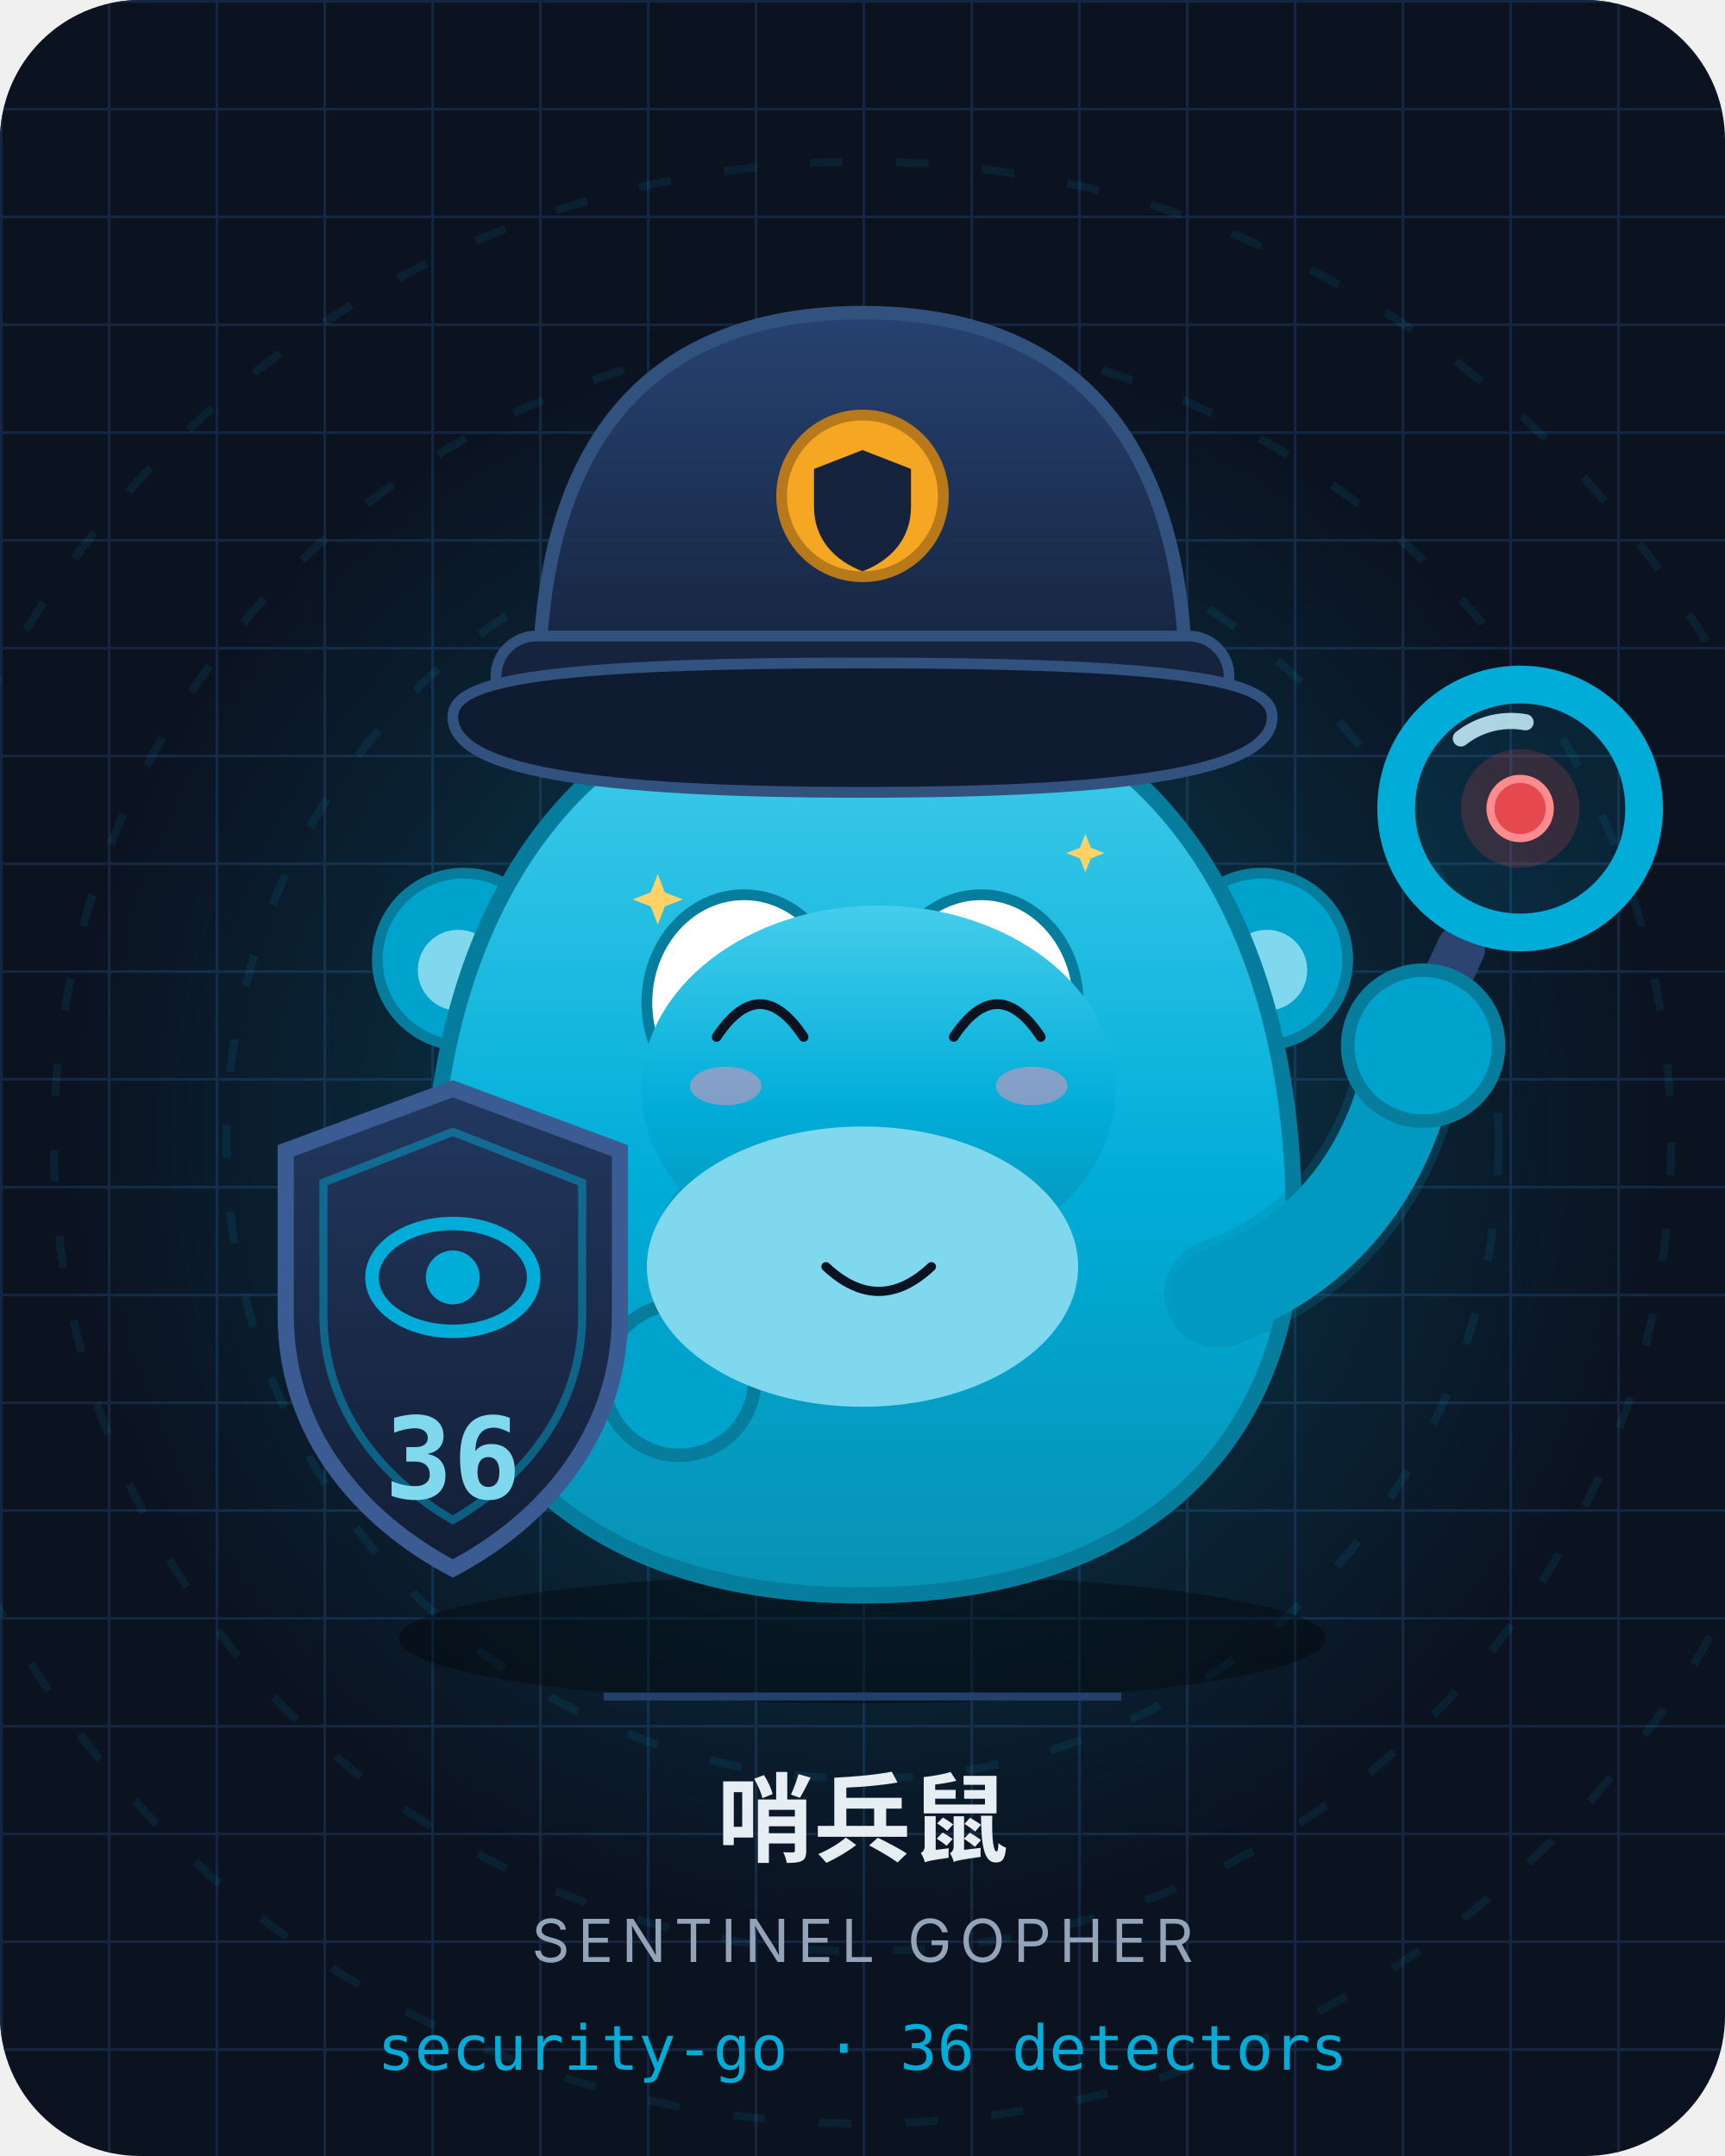
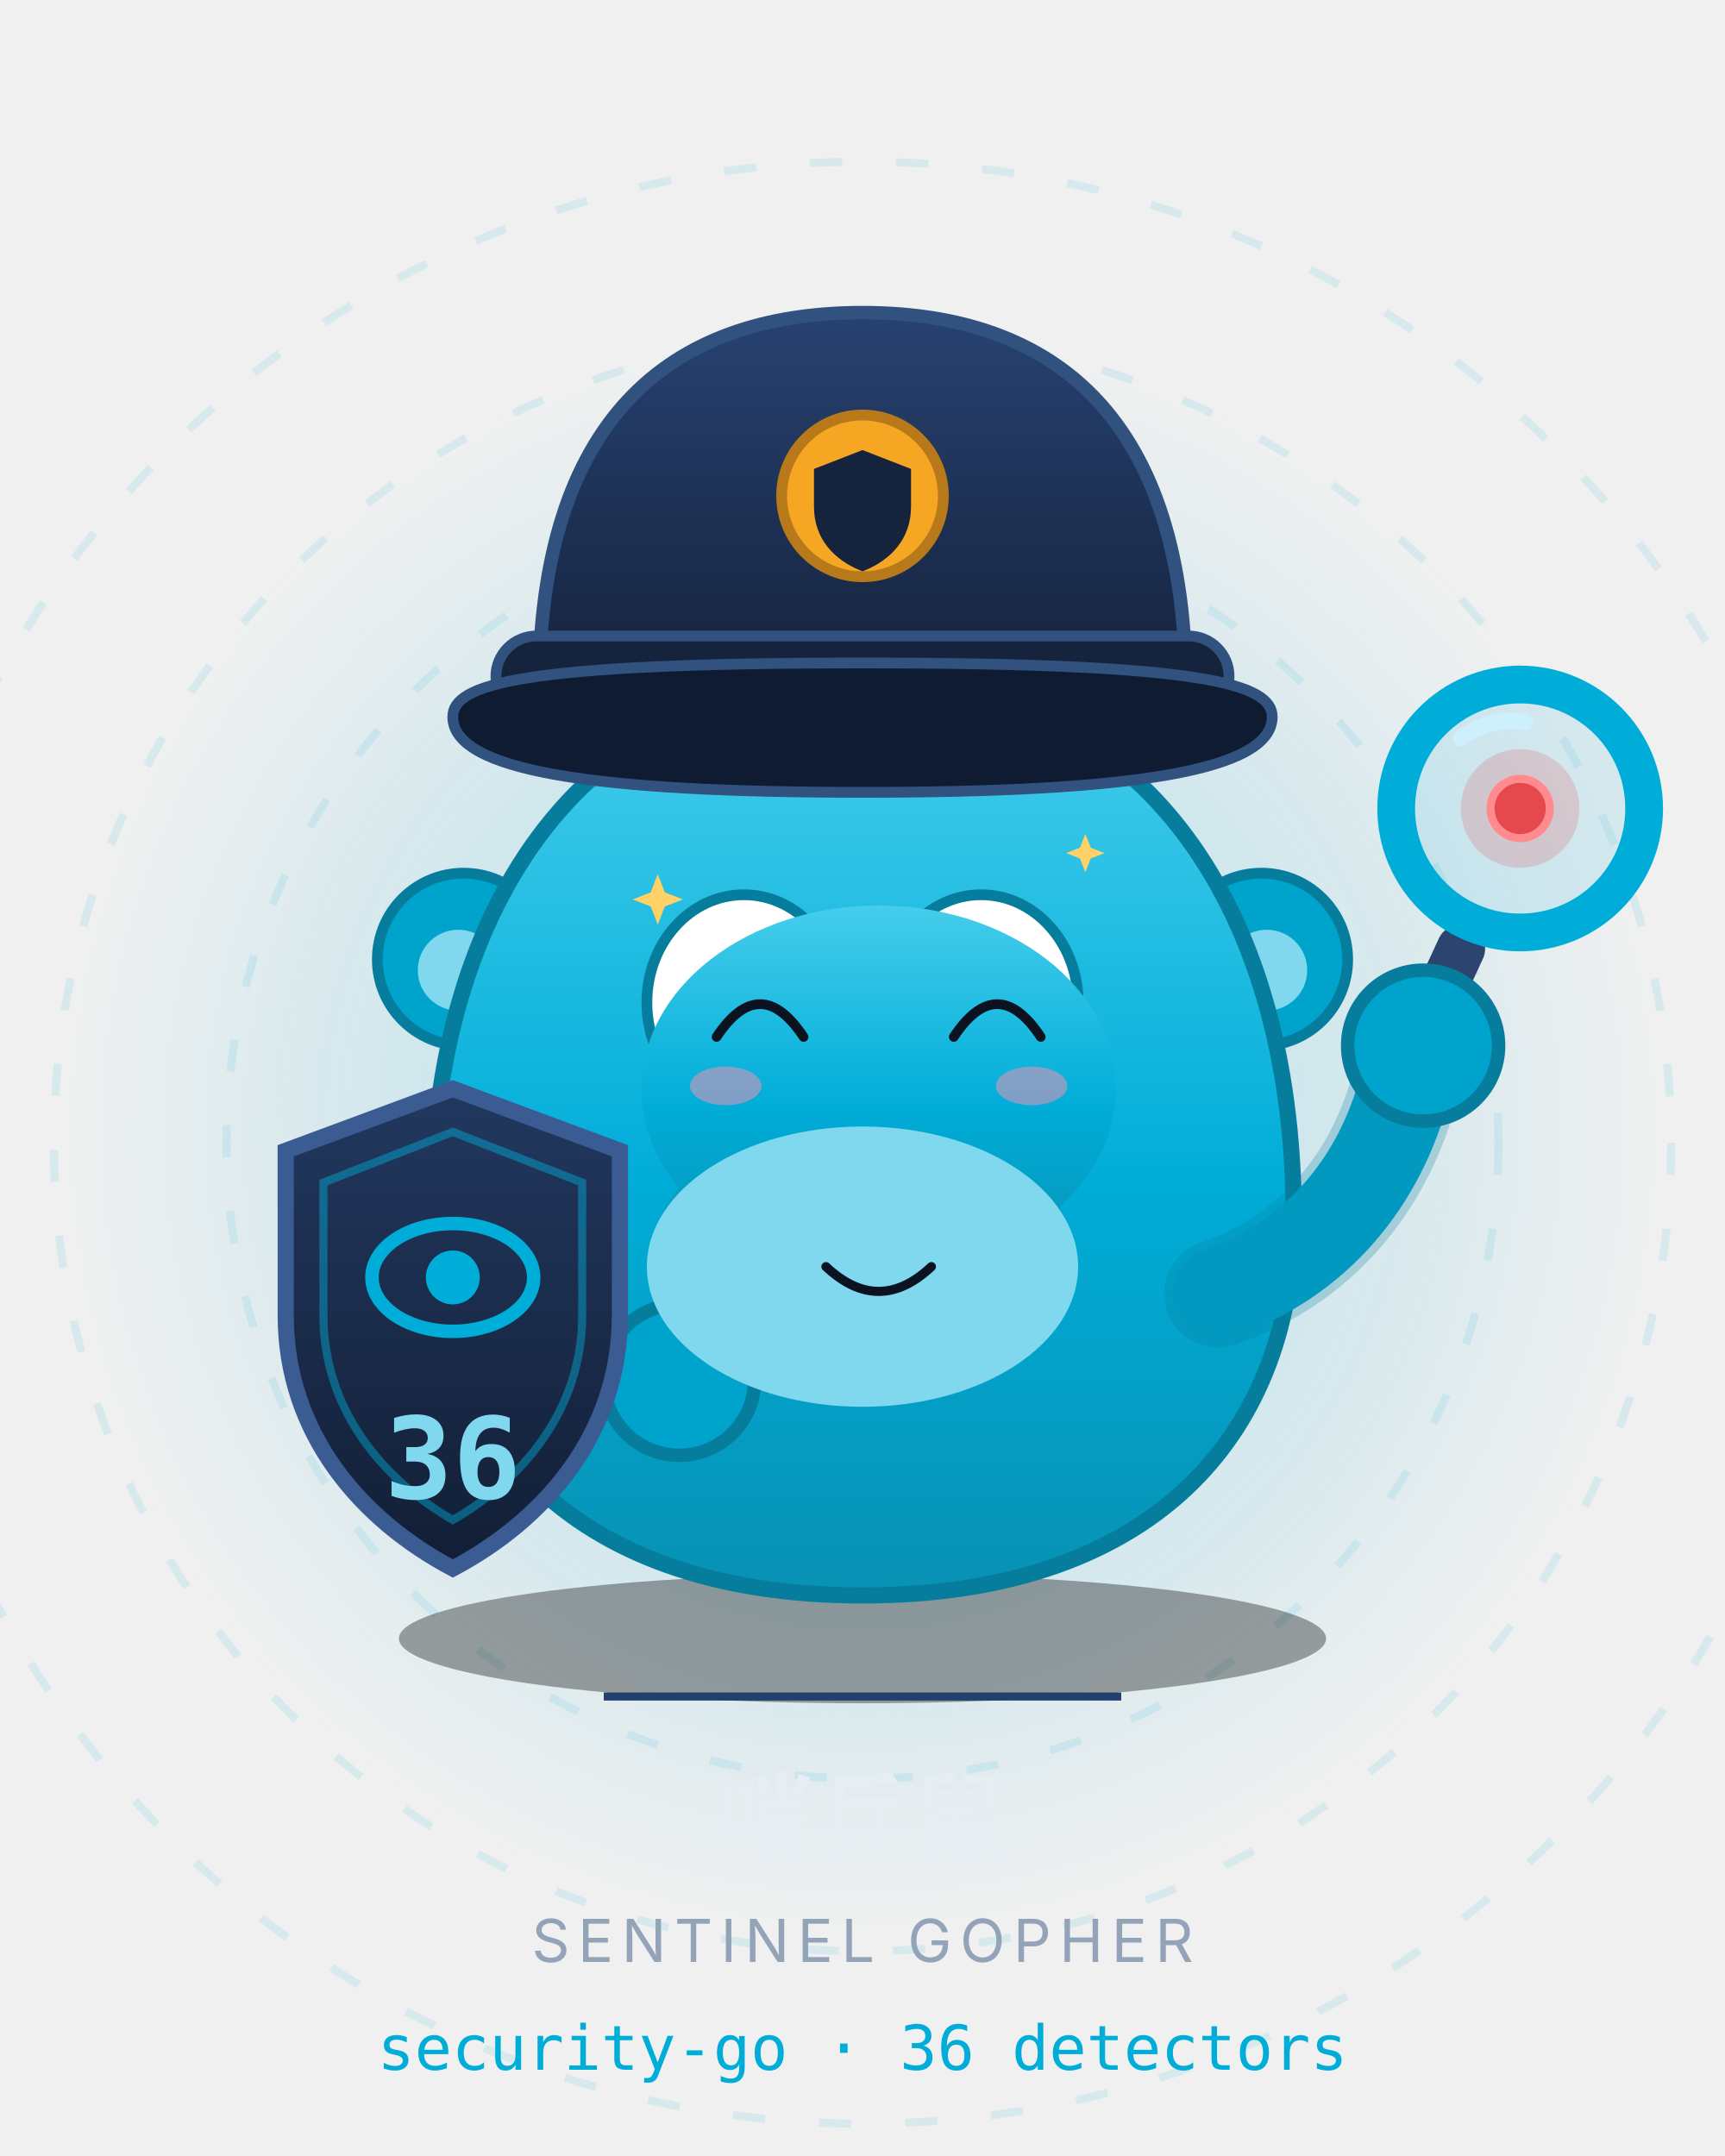
<svg xmlns="http://www.w3.org/2000/svg" viewBox="0 0 320 400" width="320" height="400" role="img" aria-label="哨兵鼠 · 笑 Smile">
  <style>
.ex-motion { animation: ex-bob 3.2s ease-in-out infinite; transform-box: fill-box; transform-origin: 50% 50%; }
.ex-anim-tear { animation: ex-tear 1.8s ease-in infinite; transform-box: fill-box; transform-origin: center; }
.ex-anim-sweat { animation: ex-tear 1.5s ease-in infinite; transform-box: fill-box; transform-origin: center; }
.ex-anim-heart { animation: ex-heart 2.2s ease-out infinite; transform-box: fill-box; transform-origin: center; }
.ex-anim-spark { animation: ex-spark 1.9s ease-in-out infinite; transform-box: fill-box; transform-origin: center; }
.ex-anim-rain { animation: ex-rain 1.4s linear infinite; transform-box: fill-box; transform-origin: center; }
.ex-anim-confetti { animation: ex-confetti 2.4s linear infinite; transform-box: fill-box; transform-origin: center; }
.ex-anim-pulse { animation: ex-pulse 1.6s ease-in-out infinite; transform-box: fill-box; transform-origin: center; }
.ex-anim-knock { animation: ex-knock 0.55s ease-in-out infinite; transform-box: fill-box; transform-origin: center; }
.ex-anim-knockline { animation: ex-knockline 0.55s ease-out infinite; transform-box: fill-box; transform-origin: center; }
.ex-anim-palm { animation: ex-palm 0.9s ease-in-out infinite; transform-box: fill-box; transform-origin: center; }
.ex-anim-steam { animation: ex-steam 1.8s ease-out infinite; transform-box: fill-box; transform-origin: center; }
.ex-anim-shock { animation: ex-shock 0.5s ease-in-out infinite; transform-box: fill-box; transform-origin: center; }
.ex-anim-please { animation: ex-please 1.4s ease-in-out infinite; transform-box: fill-box; transform-origin: center; }
.ex-anim-drift { animation: ex-drift 4.5s ease-in-out infinite; transform-box: fill-box; transform-origin: center; }
@keyframes ex-bob { 0%,100% { transform: translateY(0); } 50% { transform: translateY(-2.72px); } }
@keyframes ex-tear { 0% { transform: translateY(0); opacity: 0; } 18% { opacity: 1; } 100% { transform: translateY(9.35px); opacity: 0; } }
@keyframes ex-heart { 0% { transform: translateY(0) scale(.65); opacity: 0; } 20% { opacity: 1; } 100% { transform: translateY(-15.3px) scale(1.15); opacity: 0; } }
@keyframes ex-spark { 0%,100% { transform: scale(.6) rotate(0deg); opacity: .3; } 50% { transform: scale(1.15) rotate(25deg); opacity: 1; } }
@keyframes ex-rain { 0% { transform: translateY(0); opacity: 0; } 20% { opacity: 1; } 100% { transform: translateY(10.2px); opacity: 0; } }
@keyframes ex-confetti { 0% { transform: translateY(-4px) rotate(0deg); opacity: 1; } 100% { transform: translateY(14px) rotate(200deg); opacity: 0; } }
@keyframes ex-pulse { 0%,100% { transform: scale(1); opacity: .35; } 50% { transform: scale(1.18); opacity: .7; } }
@keyframes ex-knock { 0%,100% { transform: translateX(3.83px); } 35% { transform: translateX(0); } }
@keyframes ex-knockline { 0%,100% { transform: scaleX(.6); opacity: .35; } 35% { transform: scaleX(1); opacity: 1; } }
@keyframes ex-palm { 0%,100% { transform: translateY(0) rotate(0deg); } 50% { transform: translateY(-1.02px) rotate(-4deg); } }
@keyframes ex-steam { 0% { transform: translateY(0); opacity: .7; } 100% { transform: translateY(-7.65px); opacity: 0; } }
@keyframes ex-shock { 0%,100% { transform: scaleX(.7); opacity: .4; } 50% { transform: scaleX(1.25); opacity: 1; } }
@keyframes ex-please { 0%,100% { transform: translateY(0); } 50% { transform: translateY(-1.53px); } }
@keyframes ex-drift { 0%,100% { transform: translateY(0); } 50% { transform: translateY(-1.7px); } }
@media (prefers-reduced-motion: reduce) {
  .ex-motion, [class*="ex-anim-"] { animation: none !important; }
}
</style>
  <g class="ex-motion ex-smile">
    <g class="ex-base">
      <defs>
        <linearGradient id="p-body" x1="0" y1="0" x2="0" y2="1">
          <stop offset="0" stop-color="#45cdec" />
          <stop offset="0.55" stop-color="#00add8" />
          <stop offset="1" stop-color="#0891b4" />
        </linearGradient>
        <linearGradient id="p-shield" x1="0" y1="0" x2="0" y2="1">
          <stop offset="0" stop-color="#22385f" />
          <stop offset="1" stop-color="#121e35" />
        </linearGradient>
        <linearGradient id="p-cap" x1="0" y1="0" x2="0" y2="1">
          <stop offset="0" stop-color="#274271" />
          <stop offset="1" stop-color="#15223b" />
        </linearGradient>
        <radialGradient id="p-glow" cx="0.5" cy="0.5" r="0.5">
          <stop offset="0" stop-color="#00add8" stop-opacity="0.30" />
          <stop offset="1" stop-color="#00add8" stop-opacity="0" />
        </radialGradient>
-         <pattern id="p-grid" width="20" height="20" patternUnits="userSpaceOnUse">
-           <path d="M20 0H0V20" fill="none" stroke="#152740" stroke-width="1" />
-         </pattern>
        <clipPath id="p-card">
          <rect width="320" height="400" rx="26" />
        </clipPath>
      </defs>
      <g clip-path="url(#p-card)">
-         <rect width="320" height="400" fill="#0b1220" />
-         <rect width="320" height="400" fill="url(#p-grid)" />
        <g fill="none" stroke="#00add8" stroke-opacity="0.10" stroke-dasharray="6 10">
          <circle cx="160" cy="212" r="118" stroke-width="1.5" />
          <circle cx="160" cy="212" r="150" stroke-width="1.5" />
          <circle cx="160" cy="212" r="182" stroke-width="1.5" />
        </g>
        <circle cx="160" cy="210" r="150" fill="url(#p-glow)" />
        <ellipse cx="160" cy="304" rx="86" ry="12" fill="#000" opacity="0.35" />
        <g fill="#00a3cc" stroke="#067d9c" stroke-width="2">
          <circle cx="86" cy="178" r="16" />
          <circle cx="234" cy="178" r="16" />
        </g>
        <g fill="#7fd8ee">
          <circle cx="85" cy="180" r="7.5" />
          <circle cx="235" cy="180" r="7.5" />
        </g>
        <path d="M160 296C104 296 80 264 80 226C80 166 110 126 160 126C210 126 240 166 240 226C240 264 216 296 160 296Z" fill="url(#p-body)" stroke="#067d9c" stroke-width="3" />
        <path d="M100 128C100 78 124 58 160 58C196 58 220 78 220 128Z" fill="url(#p-cap)" stroke="#31517f" stroke-width="2.5" />
        <rect x="92" y="118" width="136" height="15" rx="7.5" fill="#16233d" stroke="#31517f" stroke-width="2" />
        <path d="M84 133C84 127 96 123 160 123C224 123 236 127 236 133C236 143 210 147 160 147C110 147 84 143 84 133Z" fill="#0f1b30" stroke="#31517f" stroke-width="2" />
        <circle cx="160" cy="92" r="15" fill="#f5a623" stroke="#b8791a" stroke-width="2" />
        <path d="M160 83.5L169 87v7c0 6-3.8 10-9 12-5.2-2-9-6-9-12v-7Z" fill="#16233d" />
        <g fill="#ffffff" stroke="#067d9c" stroke-width="2">
          <ellipse cx="138" cy="186" rx="18" ry="20" />
          <ellipse cx="182" cy="186" rx="18" ry="20" />
        </g>
        <circle cx="141" cy="190" r="8.5" fill="#0b1220" />
        <circle cx="185" cy="190" r="8.5" fill="#0b1220" />
        <circle cx="138.5" cy="186.5" r="3" fill="#ffffff" />
        <circle cx="182.5" cy="186.5" r="3" fill="#ffffff" />
        <ellipse cx="160" cy="233" rx="38" ry="25" fill="#7fd8ee" stroke="#0a9ec4" stroke-width="2" />
        <ellipse cx="160" cy="220" rx="7" ry="5.5" fill="#0b1220" />
        <g fill="#ffffff" stroke="#a9d3e2" stroke-width="2">
          <rect x="145" y="240" width="13" height="18" rx="3" />
          <rect x="162" y="240" width="13" height="18" rx="3" />
        </g>
        <circle cx="126" cy="256" r="14" fill="#00a3cc" stroke="#067d9c" stroke-width="2.5" />
        <g>
          <path d="M84 202L115 213.5V244C115 266 101 282 84 291C67 282 53 266 53 244V213.5Z" fill="url(#p-shield)" stroke="#3a5c93" stroke-width="3" />
          <path d="M84 210L108 219.4V244C108 261.5 97 274.5 84 282C71 274.5 60 261.5 60 244V219.4Z" fill="none" stroke="#00add8" stroke-opacity="0.45" stroke-width="1.5" />
          <ellipse cx="84" cy="237" rx="15" ry="10" fill="none" stroke="#00add8" stroke-width="2.5" />
          <circle cx="84" cy="237" r="5" fill="#00add8" />
          <text x="84" y="278" text-anchor="middle" font-size="21" font-weight="700" font-family="ui-monospace, SFMono-Regular, Menlo, monospace" fill="#7fd8ee">36</text>
        </g>
        <path d="M226 240C246 233 257 217 261 200" fill="none" stroke="#00a3cc" stroke-width="17" stroke-linecap="round" />
        <path d="M226 240C246 233 257 217 261 200" fill="none" stroke="#067d9c" stroke-width="20" stroke-linecap="round" stroke-opacity="0.25" />
        <line x1="271" y1="176" x2="265" y2="189" stroke="#2b4470" stroke-width="9" stroke-linecap="round" />
        <circle cx="264" cy="194" r="14" fill="#00a3cc" stroke="#067d9c" stroke-width="2.5" />
        <circle cx="282" cy="150" r="23" fill="#00add8" fill-opacity="0.12" stroke="#00add8" stroke-width="7" />
        <circle cx="282" cy="150" r="11" fill="#e5484d" fill-opacity="0.20" />
        <circle cx="282" cy="150" r="5.5" fill="#e5484d" stroke="#ff8b8f" stroke-width="1.5" />
        <path d="M271 137A15 15 0 0 1 283 134" fill="none" stroke="#cdf2ff" stroke-width="3" stroke-linecap="round" stroke-opacity="0.85" />
        <rect x="112" y="314" width="96" height="1.5" fill="#22406b" />
        <text x="160" y="344" text-anchor="middle" font-size="18" font-weight="700" fill="#e6edf3" font-family="system-ui, -apple-system, 'PingFang SC', 'Microsoft YaHei', 'Noto Sans CJK SC', sans-serif">哨兵鼠</text>
        <text x="160" y="364" text-anchor="middle" font-size="11" letter-spacing="1.5" fill="#93a3b8" font-family="system-ui, -apple-system, sans-serif">SENTINEL GOPHER</text>
        <text x="160" y="384" text-anchor="middle" font-size="11.5" fill="#00add8" font-family="ui-monospace, SFMono-Regular, Menlo, monospace">security-go · 36 detectors</text>
      </g>
    </g>
    <g class="ex-face">
      <ellipse cx="163" cy="202" rx="44" ry="34" fill="url(#p-body)" />
      <ellipse cx="160" cy="235" rx="40" ry="26" fill="#7FD8EE" />
      <path d="M 132.93,192.38 Q 141,180.22 149.07,192.38" fill="none" stroke="#0B1220" stroke-width="1.8" stroke-linecap="round" />
      <path d="M 176.93,192.38 Q 185,180.22 193.07,192.38" fill="none" stroke="#0B1220" stroke-width="1.8" stroke-linecap="round" />
      <path d="M 153.22,235 Q 163,244.18 172.78,235" fill="none" stroke="#0B1220" stroke-width="1.7" stroke-linecap="round" />
      <ellipse cx="134.62" cy="201.47" rx="6.63" ry="3.57" fill="#FF8FB3" opacity="0.5" />
      <ellipse cx="191.38" cy="201.47" rx="6.63" ry="3.57" fill="#FF8FB3" opacity="0.5" />
      <path class="ex-anim-spark" style="animation-delay:0.0s" d="M 122.02,162.19 L 123.33,165.56 L 126.69,166.87 L 123.33,168.17 L 122.02,171.54 L 120.71,168.17 L 117.34,166.87 L 120.71,165.56 Z" fill="#FFD166" />
      <path class="ex-anim-spark" style="animation-delay:0.5s" d="M 201.34,154.7 L 202.34,157.27 L 204.91,158.27 L 202.34,159.27 L 201.34,161.84 L 200.34,159.27 L 197.77,158.27 L 200.34,157.27 Z" fill="#FFD166" />
    </g>
  </g>
</svg>
